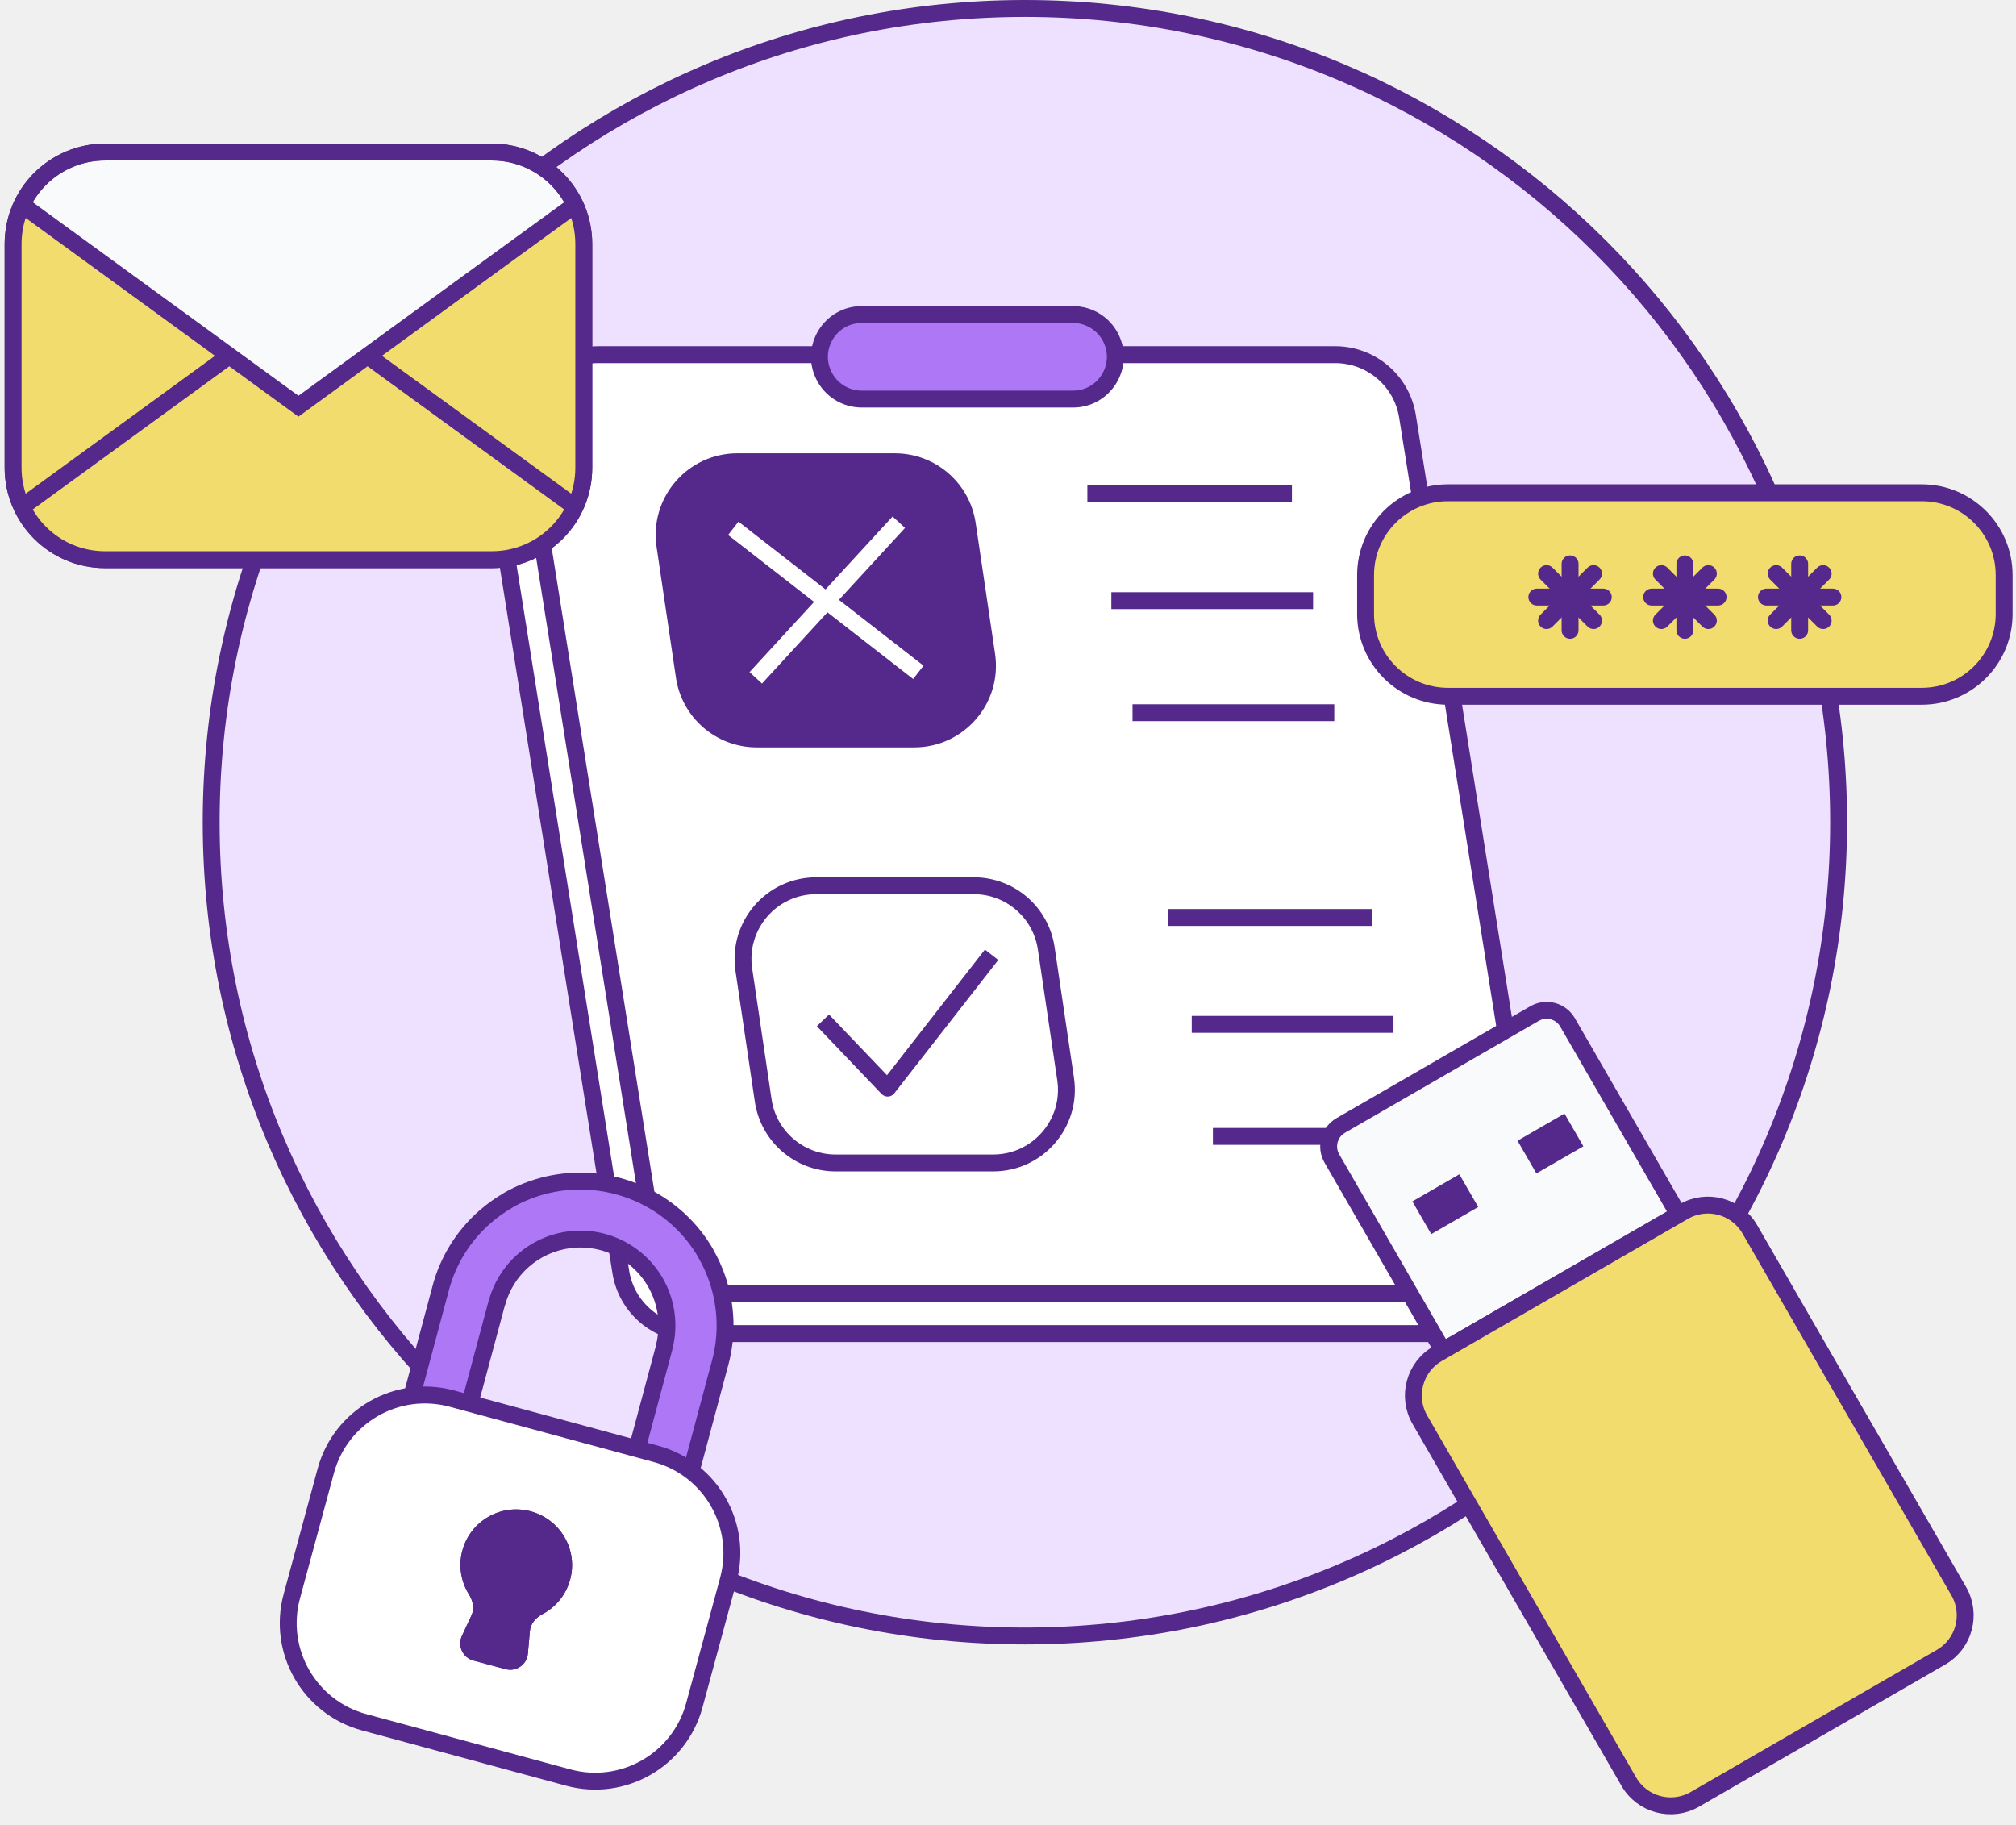
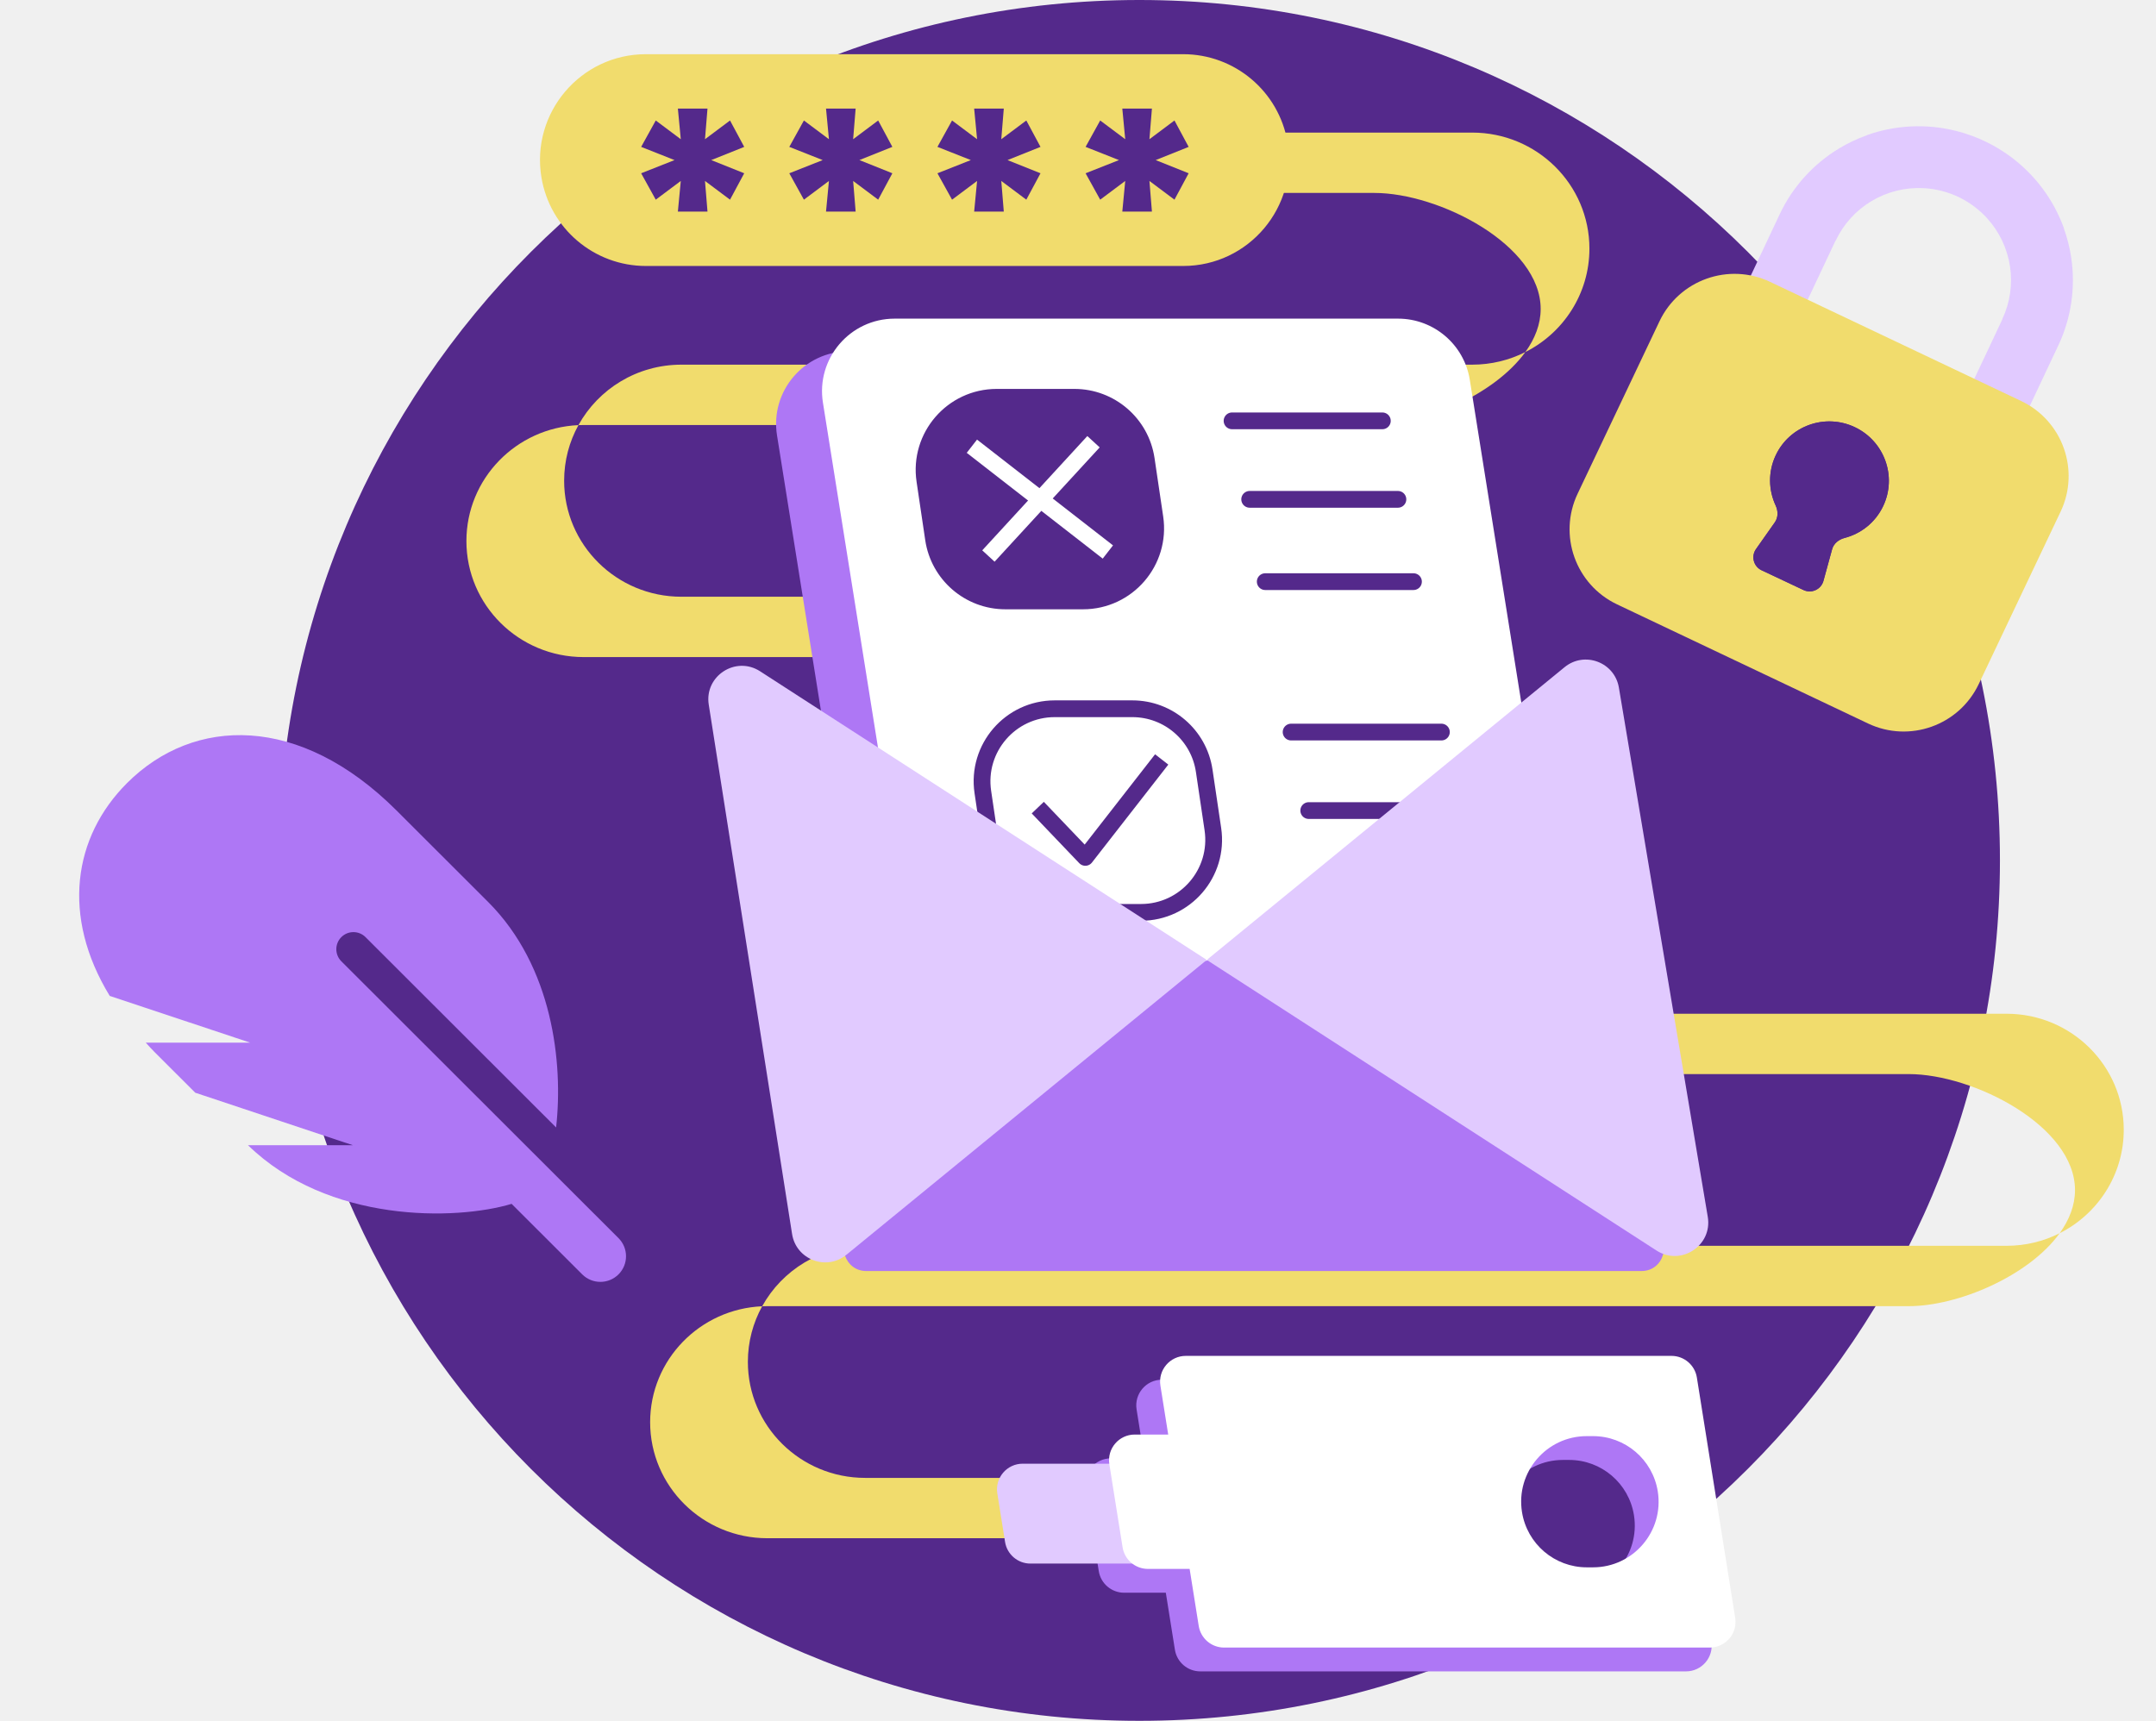
- <svg xmlns="http://www.w3.org/2000/svg" width="358" height="324" viewBox="0 0 358 324" fill="none">
-   <circle cx="182" cy="146" r="144.5" fill="#EEE1FF" stroke="#54298B" stroke-width="3" />
-   <path d="M87.779 85.078C86.519 77.181 92.62 70.03 100.616 70.03H231.51C237.899 70.03 243.341 74.672 244.347 80.982L266.808 221.751C268.068 229.648 261.967 236.799 253.971 236.799H123.077C116.688 236.799 111.246 232.157 110.24 225.848L87.779 85.078Z" fill="white" stroke="#54298B" stroke-width="3" />
-   <path d="M93.374 78.022C92.114 70.126 98.215 62.974 106.212 62.974H237.104C243.493 62.974 248.935 67.617 249.942 73.926L272.403 214.694C273.663 222.591 267.562 229.742 259.565 229.742H128.673C122.284 229.742 116.842 225.1 115.835 218.791L93.374 78.022Z" fill="white" stroke="#54298B" stroke-width="3" />
-   <path d="M197.354 106.657H233.18" stroke="#54298B" stroke-width="3" />
-   <path d="M211.628 181.892H247.454" stroke="#54298B" stroke-width="3" />
-   <path d="M201.116 126.554H236.942" stroke="#54298B" stroke-width="3" />
-   <path d="M215.389 201.789H251.215" stroke="#54298B" stroke-width="3" />
-   <path d="M193.095 87.682H229.418" stroke="#54298B" stroke-width="3" />
-   <path d="M207.368 162.916H243.692" stroke="#54298B" stroke-width="3" />
-   <path d="M132.088 172.187C130.923 164.334 137.008 157.28 144.947 157.28H172.929C179.372 157.28 184.843 162 185.788 168.374L189.231 191.598C190.395 199.451 184.31 206.504 176.371 206.504H148.39C141.946 206.504 136.475 201.785 135.53 195.411L132.088 172.187Z" fill="white" stroke="#54298B" stroke-width="3" />
-   <path d="M146.139 181.183L157.632 193.213L176.088 169.536" stroke="#54298B" stroke-width="3" stroke-linejoin="round" />
-   <path d="M118.076 96.895C116.912 89.042 122.997 81.989 130.936 81.989H158.917C165.361 81.989 170.832 86.709 171.777 93.082L175.22 116.307C176.384 124.16 170.299 131.213 162.36 131.213H134.379C127.935 131.213 122.464 126.493 121.519 120.119L118.076 96.895Z" fill="#54298B" stroke="#54298B" stroke-width="3" />
-   <path d="M163.079 119.388L130.215 93.814" stroke="white" stroke-width="3" stroke-linejoin="round" />
-   <path d="M134.21 120.36L159.61 92.729" stroke="white" stroke-width="3" stroke-linejoin="round" />
-   <path d="M146.279 66.638C143.859 61.653 147.49 55.854 153.031 55.854H190.547C193.421 55.854 196.043 57.496 197.298 60.081C199.719 65.066 196.088 70.865 190.547 70.865H153.031C150.157 70.865 147.535 69.224 146.279 66.638Z" fill="#AE77F5" stroke="#54298B" stroke-width="3" />
-   <path d="M236.516 205.711C235.33 203.658 236.034 201.033 238.087 199.847L272.501 179.978C274.555 178.793 277.18 179.496 278.365 181.549L298.073 215.684L256.223 239.846L236.516 205.711Z" fill="#F9FAFB" stroke="#54298B" stroke-width="3" />
-   <path d="M252.139 252.1C249.769 247.993 251.176 242.742 255.282 240.371L298.999 215.132C303.105 212.761 308.356 214.168 310.727 218.274L347.831 282.54C350.202 286.646 348.795 291.897 344.688 294.268L300.972 319.508C296.865 321.879 291.614 320.472 289.243 316.366L252.139 252.1Z" fill="#F1DC6D" stroke="#54298B" stroke-width="3" />
-   <rect x="250.807" y="213.333" width="9.631" height="6.707" transform="rotate(-30 250.807 213.333)" fill="#54298B" />
-   <rect x="269.48" y="202.553" width="9.631" height="6.707" transform="rotate(-30 269.48 202.553)" fill="#54298B" />
-   <rect x="242.5" y="87.5" width="113.395" height="36.136" rx="14.619" fill="#F1DC6D" stroke="#54298B" stroke-width="3" />
-   <path d="M278.811 100.124L278.811 111.924" stroke="#54298B" stroke-width="3" stroke-linecap="round" />
-   <path d="M284.71 106.021L272.91 106.021" stroke="#54298B" stroke-width="3" stroke-linecap="round" />
-   <path d="M282.981 101.853L274.637 110.196" stroke="#54298B" stroke-width="3" stroke-linecap="round" />
-   <path d="M282.981 110.198L274.637 101.854" stroke="#54298B" stroke-width="3" stroke-linecap="round" />
-   <path d="M299.198 100.124L299.198 111.924" stroke="#54298B" stroke-width="3" stroke-linecap="round" />
-   <path d="M305.097 106.021L293.297 106.021" stroke="#54298B" stroke-width="3" stroke-linecap="round" />
-   <path d="M303.369 101.853L295.025 110.196" stroke="#54298B" stroke-width="3" stroke-linecap="round" />
-   <path d="M303.369 110.198L295.025 101.854" stroke="#54298B" stroke-width="3" stroke-linecap="round" />
-   <path d="M319.583 100.124L319.583 111.924" stroke="#54298B" stroke-width="3" stroke-linecap="round" />
-   <path d="M325.484 106.021L313.684 106.021" stroke="#54298B" stroke-width="3" stroke-linecap="round" />
-   <path d="M323.756 101.853L315.412 110.196" stroke="#54298B" stroke-width="3" stroke-linecap="round" />
-   <path d="M323.756 110.198L315.412 101.854" stroke="#54298B" stroke-width="3" stroke-linecap="round" />
-   <rect x="103.668" y="27" width="72.38" height="101.342" rx="16.32" transform="rotate(90 103.668 27)" fill="#F9FAFB" stroke="#54298B" stroke-width="3" />
-   <path d="M104 36.357L104 84.12C104 93.133 96.693 100.44 87.68 100.44L18.32 100.44C9.307 100.44 2 93.133 2 84.12L2 36.357L53 72.521L104 36.357Z" fill="#F1DC6D" />
-   <path d="M3.882 36.357L40.721 63.185M102.119 36.357L65.281 63.185M65.281 63.185L53.001 72.128L40.721 63.185M65.281 63.185L102.119 90.013M40.721 63.185L3.882 90.014" stroke="#54298B" stroke-width="3" />
-   <rect x="103.668" y="27" width="72.38" height="101.342" rx="16.32" transform="rotate(90 103.668 27)" stroke="#54298B" stroke-width="3" />
-   <path fill-rule="evenodd" clip-rule="evenodd" d="M127.881 241.994C127.881 241.995 127.882 241.994 127.882 241.993C129.196 237.105 129.026 231.936 127.392 227.139C126.847 225.538 126.147 224.003 125.307 222.553C125.304 222.548 125.306 222.542 125.31 222.539C125.315 222.536 125.317 222.53 125.314 222.525C122.765 218.144 118.972 214.61 114.414 212.372C113.16 211.756 111.864 211.246 110.539 210.844C108.664 210.271 106.719 209.912 104.742 209.779C99.676 209.439 94.624 210.602 90.227 213.122C90.222 213.125 90.22 213.131 90.223 213.137C90.226 213.142 90.224 213.149 90.219 213.152C88.766 213.987 87.392 214.967 86.119 216.081C82.306 219.418 79.573 223.81 78.267 228.7C78.267 228.701 78.268 228.702 78.268 228.702C78.269 228.702 78.27 228.703 78.27 228.704L70.764 256.715C70.028 259.462 71.658 262.286 74.406 263.022C77.153 263.758 79.977 262.128 80.713 259.38L88.218 231.371C88.22 231.364 88.226 231.361 88.232 231.362C88.239 231.364 88.245 231.36 88.246 231.354C89.029 228.433 90.662 225.81 92.941 223.816C95.222 221.819 98.048 220.543 101.06 220.148C103.244 219.862 105.454 220.048 107.544 220.682C109.297 221.218 110.95 222.065 112.419 223.191C114.831 225.039 116.639 227.557 117.617 230.427C118.593 233.293 118.696 236.382 117.913 239.302C117.911 239.308 117.915 239.315 117.921 239.316C117.927 239.318 117.931 239.324 117.929 239.331L110.424 267.34C109.688 270.087 111.319 272.911 114.066 273.647C116.813 274.384 119.637 272.753 120.373 270.006L127.879 241.995C127.879 241.995 127.88 241.994 127.881 241.994Z" fill="#AE77F5" />
-   <path d="M127.392 227.139L125.972 227.622L127.392 227.139ZM114.414 212.372L115.075 211.025L114.414 212.372ZM110.539 210.844L110.102 212.278L110.103 212.279L110.539 210.844ZM104.742 209.779L104.843 208.283L104.742 209.779ZM86.119 216.081L87.107 217.209L86.119 216.081ZM92.941 223.816L91.953 222.687L91.953 222.687L92.941 223.816ZM101.06 220.148L100.865 218.661L101.06 220.148ZM107.544 220.682L107.982 219.248L107.98 219.247L107.544 220.682ZM112.419 223.191L113.332 222L112.419 223.191ZM117.617 230.427L119.037 229.943L119.037 229.943L117.617 230.427ZM117.929 239.331L116.48 238.942L117.929 239.331ZM117.913 239.302L119.362 239.691L117.913 239.302ZM88.246 231.354L86.797 230.966L88.246 231.354ZM78.27 228.704L76.821 228.316L78.27 228.704ZM78.267 228.7L79.716 229.087L78.267 228.7ZM78.268 228.702L77.881 230.151L78.268 228.702ZM90.219 213.152L90.966 214.452L90.219 213.152ZM88.218 231.371L89.667 231.759L88.218 231.371ZM88.232 231.362L88.619 229.913L88.232 231.362ZM125.314 222.525L126.611 221.771L125.314 222.525ZM90.227 213.122L89.481 211.82L90.227 213.122ZM127.879 241.995L129.328 242.384L127.879 241.995ZM125.307 222.553L126.605 221.801L125.307 222.553ZM125.31 222.539L124.562 221.239L125.31 222.539ZM120.373 270.006L118.924 269.618L120.373 270.006ZM127.882 241.993L126.434 241.604L127.882 241.993ZM125.972 227.622C127.51 232.138 127.67 237.004 126.434 241.604L129.331 242.383C130.722 237.207 130.541 231.734 128.812 226.655L125.972 227.622ZM124.009 223.305C124.8 224.67 125.459 226.115 125.972 227.622L128.812 226.655C128.235 224.961 127.494 223.336 126.605 221.801L124.009 223.305ZM126.611 221.771C123.913 217.133 119.899 213.394 115.075 211.025L113.753 213.718C118.046 215.827 121.618 219.154 124.018 223.279L126.611 221.771ZM115.075 211.025C113.749 210.374 112.377 209.834 110.975 209.408L110.103 212.279C111.351 212.658 112.572 213.138 113.753 213.718L115.075 211.025ZM104.642 211.276C106.504 211.401 108.335 211.739 110.102 212.278L110.977 209.409C108.992 208.803 106.935 208.423 104.843 208.283L104.642 211.276ZM90.972 214.423C95.113 212.051 99.87 210.955 104.642 211.276L104.843 208.283C99.482 207.922 94.136 209.153 89.481 211.82L90.972 214.423ZM89.471 211.851C87.933 212.736 86.479 213.773 85.132 214.952L87.107 217.209C88.305 216.161 89.599 215.239 90.966 214.452L89.471 211.851ZM85.132 214.952C81.094 218.485 78.201 223.135 76.818 228.313L79.716 229.087C80.946 224.485 83.517 220.351 87.107 217.209L85.132 214.952ZM76.821 228.316L69.315 256.326L72.213 257.103L79.719 229.092L76.821 228.316ZM82.162 259.769L89.667 231.759L86.769 230.982L79.264 258.992L82.162 259.769ZM89.695 231.742C90.401 229.109 91.873 226.744 93.928 224.945L91.953 222.687C89.451 224.877 87.657 227.758 86.797 230.966L89.695 231.742ZM93.928 224.945C95.986 223.144 98.536 221.992 101.255 221.635L100.865 218.661C97.559 219.094 94.458 220.495 91.953 222.687L93.928 224.945ZM101.255 221.635C103.226 221.377 105.221 221.545 107.108 222.118L107.98 219.247C105.686 218.551 103.261 218.347 100.865 218.661L101.255 221.635ZM113.332 222C111.719 220.764 109.906 219.836 107.982 219.248L107.106 222.117C108.688 222.6 110.18 223.365 111.507 224.381L113.332 222ZM119.037 229.943C117.964 226.792 115.978 224.028 113.332 222L111.507 224.381C113.683 226.05 115.315 228.322 116.197 230.911L119.037 229.943ZM119.362 239.691C120.222 236.482 120.109 233.091 119.037 229.943L116.197 230.911C117.077 233.496 117.17 236.281 116.464 238.914L119.362 239.691ZM111.873 267.728L119.378 239.719L116.48 238.942L108.975 266.952L111.873 267.728ZM126.43 241.607L118.924 269.618L121.822 270.394L129.328 242.384L126.43 241.607ZM108.975 266.952C108.025 270.499 110.13 274.146 113.678 275.096L114.454 272.198C112.507 271.677 111.351 269.675 111.873 267.728L108.975 266.952ZM117.532 240.765C116.738 240.552 116.268 239.736 116.48 238.942L119.378 239.719C119.594 238.913 119.117 238.085 118.311 237.868L117.532 240.765ZM116.464 238.914C116.249 239.718 116.724 240.548 117.532 240.765L118.311 237.868C119.106 238.082 119.574 238.899 119.362 239.691L116.464 238.914ZM87.845 232.812C88.653 233.027 89.48 232.546 89.695 231.742L86.797 230.966C87.01 230.175 87.824 229.701 88.619 229.913L87.845 232.812ZM77.881 230.151C77.081 229.937 76.606 229.115 76.821 228.316L79.719 229.092C79.933 228.291 79.457 227.467 78.656 227.253L77.881 230.151ZM76.818 228.313C76.604 229.113 77.079 229.937 77.881 230.151L78.656 227.253C79.456 227.467 79.93 228.289 79.716 229.087L76.818 228.313ZM88.924 213.888C88.512 213.175 88.757 212.262 89.471 211.851L90.966 214.452C91.691 214.035 91.94 213.109 91.521 212.385L88.924 213.888ZM89.667 231.759C89.455 232.552 88.639 233.024 87.845 232.812L88.619 229.913C87.813 229.698 86.985 230.177 86.769 230.982L89.667 231.759ZM126.059 223.839C126.785 223.421 127.031 222.493 126.611 221.771L124.018 223.279C123.603 222.567 123.846 221.651 124.562 221.239L126.059 223.839ZM89.481 211.82C88.755 212.236 88.505 213.163 88.924 213.888L91.521 212.385C91.935 213.1 91.688 214.013 90.972 214.423L89.481 211.82ZM74.017 264.471C77.565 265.421 81.212 263.316 82.162 259.769L79.264 258.992C78.743 260.939 76.741 262.095 74.794 261.573L74.017 264.471ZM129.328 242.384C129.113 243.183 128.291 243.658 127.491 243.443L128.27 240.546C127.469 240.33 126.645 240.806 126.43 241.607L129.328 242.384ZM126.605 221.801C127.018 222.514 126.774 223.427 126.059 223.839L124.562 221.239C123.837 221.656 123.59 222.582 124.009 223.305L126.605 221.801ZM69.315 256.326C68.365 259.874 70.47 263.52 74.017 264.471L74.794 261.573C72.847 261.051 71.691 259.05 72.213 257.103L69.315 256.326ZM113.678 275.096C117.225 276.047 120.872 273.942 121.822 270.394L118.924 269.618C118.403 271.565 116.401 272.72 114.454 272.198L113.678 275.096ZM126.434 241.604C126.648 240.805 127.47 240.331 128.27 240.546L127.491 243.443C128.293 243.658 129.116 243.183 129.331 242.383L126.434 241.604Z" fill="#54298B" />
-   <path d="M51.824 283.44C49.189 293.164 54.936 303.183 64.661 305.818L100.919 315.641C110.643 318.275 120.663 312.528 123.297 302.803L129.328 280.544C131.963 270.819 126.216 260.801 116.491 258.166L80.233 248.343C70.509 245.708 60.489 251.456 57.855 261.18L51.824 283.44Z" fill="white" stroke="#54298B" stroke-width="3" />
-   <mask id="path-40-inside-1_1207_9587" fill="white">
-     <path fill-rule="evenodd" clip-rule="evenodd" d="M83.727 286.832C84.282 285.638 83.991 284.248 83.289 283.133C81.876 280.889 81.367 278.09 82.106 275.332C83.517 270.066 88.947 266.946 94.234 268.362C99.521 269.779 102.663 275.196 101.252 280.462C100.513 283.22 98.673 285.389 96.327 286.626C95.162 287.241 94.215 288.299 94.098 289.611L93.741 293.631C93.568 295.578 91.681 296.897 89.794 296.391L84.065 294.856C82.178 294.35 81.204 292.265 82.027 290.493L83.727 286.832Z" />
+ <svg xmlns="http://www.w3.org/2000/svg" width="357" height="285" viewBox="0 0 357 285" fill="none">
+   <circle cx="188.659" cy="142.5" r="142.5" fill="#54298B" />
+   <path fill-rule="evenodd" clip-rule="evenodd" d="M340.814 57.236C340.814 57.236 340.815 57.236 340.815 57.236C342.962 52.691 343.707 47.61 342.957 42.635C342.706 40.975 342.294 39.351 341.728 37.786C341.726 37.781 341.729 37.775 341.735 37.773C341.74 37.771 341.743 37.765 341.741 37.76C340.023 33.029 336.941 28.908 332.882 25.917C331.64 25.001 330.323 24.204 328.95 23.531C327.341 22.741 325.645 22.118 323.889 21.678C318.999 20.451 313.858 20.697 309.116 22.383C309.111 22.385 309.108 22.391 309.11 22.396C309.112 22.402 309.109 22.408 309.103 22.41C307.537 22.97 306.022 23.685 304.582 24.549C300.267 27.137 296.822 30.946 294.684 35.493C294.683 35.494 294.683 35.495 294.684 35.495C294.685 35.496 294.685 35.497 294.685 35.498L282.41 61.543C281.206 64.097 282.301 67.144 284.855 68.348C287.41 69.552 290.457 68.457 291.661 65.903L303.935 39.858C303.938 39.853 303.945 39.85 303.95 39.853C303.956 39.856 303.963 39.853 303.966 39.848C305.245 37.132 307.304 34.857 309.882 33.31C312.463 31.762 315.449 31.013 318.462 31.159C320.553 31.26 322.591 31.788 324.454 32.7C326.171 33.544 327.724 34.707 329.024 36.136C331.054 38.367 332.377 41.147 332.826 44.123C333.274 47.096 332.83 50.132 331.549 52.847C331.547 52.853 331.549 52.86 331.555 52.863C331.561 52.866 331.563 52.873 331.561 52.878L319.287 78.921C318.083 81.475 319.178 84.522 321.732 85.726C324.286 86.93 327.333 85.835 328.537 83.281L340.812 57.237C340.812 57.236 340.813 57.236 340.814 57.236Z" fill="#E1CAFF" />
+   <path d="M261.23 81.764C257.971 88.629 260.894 96.836 267.76 100.095L309.317 119.822C316.182 123.081 324.39 120.158 327.649 113.292L341.201 84.744C344.46 77.879 341.537 69.672 334.671 66.413L293.114 46.686C286.249 43.427 278.042 46.35 274.782 53.216L261.23 81.764Z" fill="#F1DC6D" />
+   <mask id="path-4-inside-1_1267_3443" fill="white">
+     <path fill-rule="evenodd" clip-rule="evenodd" d="M293.888 86.502C294.46 85.69 294.439 84.618 294.02 83.718C292.833 81.171 292.743 78.141 294.032 75.407C296.339 70.511 302.195 68.42 307.111 70.737C312.027 73.054 314.142 78.901 311.834 83.797C310.546 86.531 308.151 88.39 305.432 89.096C304.471 89.346 303.63 90.012 303.368 90.97L301.936 96.201C301.546 97.622 299.969 98.348 298.636 97.72L291.694 94.448C290.361 93.82 289.917 92.141 290.766 90.936L293.888 86.502Z" />
  </mask>
-   <path fill-rule="evenodd" clip-rule="evenodd" d="M83.727 286.832C84.282 285.638 83.991 284.248 83.289 283.133C81.876 280.889 81.367 278.09 82.106 275.332C83.517 270.066 88.947 266.946 94.234 268.362C99.521 269.779 102.663 275.196 101.252 280.462C100.513 283.22 98.673 285.389 96.327 286.626C95.162 287.241 94.215 288.299 94.098 289.611L93.741 293.631C93.568 295.578 91.681 296.897 89.794 296.391L84.065 294.856C82.178 294.35 81.204 292.265 82.027 290.493L83.727 286.832Z" fill="#54298B" />
-   <path d="M93.741 293.631L96.729 293.897L93.741 293.631ZM89.794 296.391L90.57 293.493L89.794 296.391ZM84.065 294.856L83.289 297.754L84.065 294.856ZM82.027 290.493L79.306 289.229L82.027 290.493ZM83.289 283.133L85.828 281.535L83.289 283.133ZM83.727 286.832L86.448 288.096L83.727 286.832ZM85.003 276.108C84.49 278.024 84.841 279.966 85.828 281.535L80.75 284.731C78.912 281.811 78.243 278.155 79.208 274.555L85.003 276.108ZM93.457 271.26C89.76 270.269 85.983 272.454 85.003 276.108L79.208 274.555C81.051 267.678 88.134 263.622 95.01 265.465L93.457 271.26ZM98.355 279.686C99.334 276.031 97.155 272.251 93.457 271.26L95.01 265.465C101.887 267.307 105.993 274.361 104.15 281.239L98.355 279.686ZM94.927 283.973C96.567 283.108 97.841 281.601 98.355 279.686L104.15 281.239C103.186 284.838 100.778 287.67 97.727 289.28L94.927 283.973ZM90.753 293.366L91.11 289.345L97.087 289.877L96.729 293.897L90.753 293.366ZM84.842 291.958L90.57 293.493L89.017 299.289L83.289 297.754L84.842 291.958ZM86.448 288.096L84.748 291.757L79.306 289.229L81.007 285.568L86.448 288.096ZM96.729 293.897C96.391 297.699 92.705 300.277 89.017 299.289L90.57 293.493C90.601 293.501 90.62 293.5 90.632 293.498C90.649 293.494 90.67 293.487 90.691 293.472C90.712 293.457 90.727 293.44 90.735 293.426C90.742 293.414 90.75 293.398 90.753 293.366L96.729 293.897ZM97.727 289.28C97.464 289.419 97.281 289.581 97.179 289.711C97.131 289.772 97.108 289.817 97.097 289.841C97.088 289.864 97.087 289.874 97.087 289.877L91.11 289.345C91.346 286.688 93.203 284.883 94.927 283.973L97.727 289.28ZM83.289 297.754C79.602 296.766 77.698 292.691 79.306 289.229L84.748 291.757C84.734 291.786 84.732 291.804 84.733 291.817C84.733 291.834 84.737 291.856 84.748 291.879C84.759 291.903 84.773 291.92 84.786 291.931C84.796 291.94 84.811 291.95 84.842 291.958L83.289 297.754ZM85.828 281.535C86.867 283.185 87.572 285.677 86.448 288.096L81.007 285.568C81.008 285.566 81.012 285.557 81.015 285.533C81.018 285.506 81.021 285.456 81.01 285.379C80.986 285.215 80.909 284.983 80.75 284.731L85.828 281.535Z" fill="#54298B" mask="url(#path-40-inside-1_1207_9587)" />
+   <path fill-rule="evenodd" clip-rule="evenodd" d="M293.888 86.502C294.46 85.69 294.439 84.618 294.02 83.718C292.833 81.171 292.743 78.141 294.032 75.407C296.339 70.511 302.195 68.42 307.111 70.737C312.027 73.054 314.142 78.901 311.834 83.797C310.546 86.531 308.151 88.39 305.432 89.096C304.471 89.346 303.63 90.012 303.368 90.97L301.936 96.201C301.546 97.622 299.969 98.348 298.636 97.72L291.694 94.448C290.361 93.82 289.917 92.141 290.766 90.936L293.888 86.502Z" fill="#54298B" />
+   <path d="M305.432 89.096L306.001 91.286L305.432 89.096ZM291.694 94.448L290.729 96.495L291.694 94.448ZM290.766 90.936L292.616 92.239L290.766 90.936ZM294.02 83.718L296.071 82.762L294.02 83.718ZM293.888 86.502L295.738 87.805L293.888 86.502ZM296.079 76.372C295.089 78.47 295.155 80.796 296.071 82.762L291.969 84.673C290.511 81.545 290.397 77.811 291.985 74.442L296.079 76.372ZM306.146 72.784C302.353 70.996 297.85 72.614 296.079 76.372L291.985 74.442C294.829 68.408 302.037 65.844 308.076 68.69L306.146 72.784ZM309.787 82.833C311.558 79.075 309.94 74.572 306.146 72.784L308.076 68.69C314.115 71.536 316.725 78.728 313.881 84.762L309.787 82.833ZM304.863 86.906C306.962 86.361 308.798 84.931 309.787 82.833L313.881 84.762C312.293 88.131 309.341 90.419 306.001 91.286L304.863 86.906ZM299.753 95.603L301.186 90.372L305.551 91.568L304.118 96.798L299.753 95.603ZM292.659 92.401L299.601 95.673L297.671 99.767L290.729 96.495L292.659 92.401ZM295.738 87.805L292.616 92.239L288.915 89.633L292.038 85.199L295.738 87.805ZM304.118 96.798C303.358 99.576 300.276 100.995 297.671 99.767L299.601 95.673C299.622 95.683 299.636 95.685 299.646 95.685C299.659 95.685 299.675 95.682 299.693 95.673C299.711 95.665 299.724 95.655 299.732 95.645C299.739 95.638 299.747 95.626 299.753 95.603L304.118 96.798ZM306.001 91.286C305.83 91.331 305.703 91.405 305.628 91.471C305.559 91.531 305.551 91.566 305.551 91.568L301.186 90.372C301.714 88.442 303.33 87.304 304.863 86.906L306.001 91.286ZM290.729 96.495C288.125 95.268 287.258 91.987 288.915 89.633L292.616 92.239C292.602 92.259 292.598 92.272 292.597 92.282C292.594 92.294 292.595 92.311 292.599 92.33C292.604 92.349 292.613 92.364 292.621 92.374C292.627 92.381 292.637 92.391 292.659 92.401L290.729 96.495ZM296.071 82.762C296.74 84.198 296.891 86.168 295.738 87.805L292.038 85.199C292.039 85.198 292.061 85.169 292.064 85.078C292.067 84.978 292.043 84.833 291.969 84.673L296.071 82.762Z" fill="#54298B" mask="url(#path-4-inside-1_1267_3443)" />
+   <path d="M21.045 129.682C32.108 118.633 49.638 118.226 65.662 134.233C79.565 148.12 76.447 145.007 80.828 149.382C91.52 160.063 93.277 176.057 92.083 186.729L60.525 155.204C59.418 154.099 57.624 154.099 56.519 155.204C55.414 156.31 55.414 158.101 56.519 159.207L102.416 205.056C104.075 206.714 104.075 209.402 102.416 211.059C100.758 212.716 98.066 212.716 96.407 211.059L84.717 199.381C75.467 202.16 54.319 202.595 41.064 189.665H58.429L32.331 180.974C23.489 172.144 25.896 174.575 24.14 172.687H41.433L18.17 164.94C10.133 151.772 12.102 138.617 21.045 129.682Z" fill="#AE77F5" />
+   <path d="M127.07 254.759H182.568C183.496 254.759 184.405 254.501 185.194 254.013C189.478 251.368 187.603 244.764 182.568 244.764H143.252C132.529 244.764 123.835 236.16 123.835 225.546C123.835 222.212 124.693 219.076 126.203 216.342C126.49 216.33 126.78 216.323 127.07 216.323H242.516H316.062C324.237 216.323 335.946 211.323 341.049 204.243C347.347 201.066 351.66 194.587 351.66 187.11C351.66 176.497 342.967 167.893 332.244 167.893H185.416C184.489 167.893 183.579 168.151 182.79 168.638C178.506 171.284 180.381 177.888 185.416 177.888H316.062C326.785 177.888 343.588 186.492 343.588 197.106C343.588 199.628 342.639 202.037 341.049 204.243C338.406 205.576 335.413 206.328 332.244 206.328H143.252C135.897 206.328 129.498 210.375 126.203 216.342C115.882 216.791 107.653 225.215 107.653 235.541C107.653 246.155 116.347 254.759 127.07 254.759Z" fill="#F1DC6D" />
+   <path d="M96.647 108.825H162.413C163.341 108.825 164.25 108.567 165.039 108.08C169.323 105.434 167.448 98.83 162.413 98.83H112.829C102.105 98.83 93.412 90.226 93.412 79.612C93.412 76.278 94.27 73.142 95.78 70.409C96.067 70.396 96.356 70.39 96.647 70.39H154.039H227.585C235.76 70.39 247.469 65.389 252.572 58.31C258.87 55.133 263.183 48.653 263.183 41.177C263.183 30.563 254.49 21.959 243.767 21.959H106.699C105.772 21.959 104.862 22.217 104.073 22.705C99.79 25.351 101.665 31.954 106.699 31.954H227.585C238.308 31.954 255.111 40.558 255.111 51.172C255.111 53.694 254.162 56.103 252.572 58.31C249.929 59.643 246.936 60.395 243.767 60.395H112.829C105.474 60.395 99.075 64.442 95.78 70.409C85.459 70.858 77.23 79.282 77.23 89.608C77.23 100.221 85.923 108.825 96.647 108.825Z" fill="#F1DC6D" />
+   <path d="M213.197 23.553C215.031 34.266 206.779 44.051 195.91 44.051L106.956 44.051C98.374 44.051 91.052 37.84 89.652 29.373C87.887 18.689 96.128 8.974 106.956 8.974L195.91 8.974C204.454 8.974 211.755 15.131 213.197 23.553Z" fill="#F1DC6D" />
+   <path d="M112.245 35.045L112.728 29.968L108.583 33.07L106.165 28.698L111.692 26.512L106.165 24.326L108.583 19.954L112.728 23.057L112.245 17.98L117.15 17.98L116.735 23.057L120.881 19.954L123.23 24.326L117.772 26.512L123.23 28.698L120.881 33.07L116.735 29.968L117.15 35.045L112.245 35.045Z" fill="#54298B" />
+   <path d="M136.776 35.045L137.259 29.968L133.114 33.07L130.696 28.698L136.223 26.512L130.696 24.326L133.114 19.954L137.259 23.057L136.776 17.98L141.681 17.98L141.267 23.057L145.412 19.954L147.761 24.326L142.303 26.512L147.761 28.698L145.412 33.07L141.267 29.968L141.681 35.045L136.776 35.045Z" fill="#54298B" />
+   <path d="M161.306 35.045L161.79 29.968L157.645 33.07L155.226 28.698L160.754 26.512L155.226 24.326L157.645 19.954L161.79 23.057L161.306 17.98L166.212 17.98L165.797 23.057L169.942 19.954L172.291 24.326L166.833 26.512L172.291 28.698L169.942 33.07L165.797 29.968L166.212 35.045L161.306 35.045Z" fill="#54298B" />
+   <path d="M185.837 35.045L186.321 29.968L182.175 33.07L179.757 28.698L185.284 26.512L179.757 24.326L182.175 19.954L186.321 23.057L185.837 17.98L190.742 17.98L190.328 23.057L194.473 19.954L196.822 24.326L191.364 26.512L196.822 28.698L194.473 33.07L190.328 29.968L190.742 35.045L185.837 35.045Z" fill="#54298B" />
+   <path d="M128.661 72.101C127.495 64.794 133.14 58.178 140.538 58.178H223.894C229.805 58.178 234.84 62.473 235.771 68.31L250.163 158.511C251.329 165.817 245.684 172.433 238.286 172.433H154.931C149.02 172.433 143.985 168.138 143.053 162.301L128.661 72.101Z" fill="#AE77F5" />
+   <path d="M136.266 66.694C135.1 59.388 140.745 52.772 148.143 52.772H231.498C237.409 52.772 242.444 57.067 243.375 62.904L257.767 153.104C258.933 160.41 253.289 167.026 245.89 167.026H162.535C156.624 167.026 151.59 162.731 150.658 156.894L136.266 66.694Z" fill="white" />
+   <path d="M162.743 131.173C161.666 123.907 167.296 117.382 174.641 117.382H187.501C193.462 117.382 198.524 121.748 199.398 127.645L200.832 137.314C201.909 144.58 196.279 151.106 188.934 151.106H176.074C170.113 151.106 165.051 146.739 164.177 140.842L162.743 131.173Z" fill="white" stroke="#54298B" stroke-width="2.776" />
+   <path d="M171.839 133.757L179.713 142L192.358 125.778" stroke="#54298B" stroke-width="2.776" stroke-linejoin="round" />
+   <path d="M153.143 79.59C152.066 72.324 157.696 65.799 165.041 65.799H177.901C183.862 65.799 188.924 70.165 189.799 76.062L191.232 85.731C192.309 92.997 186.679 99.522 179.334 99.522H166.474C160.513 99.522 155.451 95.156 154.577 89.259L153.143 79.59Z" fill="#54298B" stroke="#54298B" stroke-width="2.776" />
+   <path d="M183.445 91.421L160.929 73.901" stroke="white" stroke-width="2.776" stroke-linejoin="round" />
+   <path d="M163.666 92.087L181.068 73.157" stroke="white" stroke-width="2.776" stroke-linejoin="round" />
+   <path d="M206.927 82.699H231.472" stroke="#54298B" stroke-width="2.776" stroke-linecap="round" stroke-linejoin="round" />
+   <path d="M216.707 134.244H241.251" stroke="#54298B" stroke-width="2.776" stroke-linecap="round" stroke-linejoin="round" />
+   <path d="M209.505 96.331H234.049" stroke="#54298B" stroke-width="2.776" stroke-linecap="round" stroke-linejoin="round" />
+   <path d="M219.283 147.875H243.827" stroke="#54298B" stroke-width="2.776" stroke-linecap="round" stroke-linejoin="round" />
+   <path d="M204.009 69.699H228.895" stroke="#54298B" stroke-width="2.776" stroke-linecap="round" stroke-linejoin="round" />
+   <path d="M213.788 121.243H238.673" stroke="#54298B" stroke-width="2.776" stroke-linecap="round" stroke-linejoin="round" />
+   <path d="M198.072 159.823L141.176 203.879C138.387 206.039 139.914 210.506 143.442 210.506H271.808C275.538 210.506 276.926 205.612 273.75 203.655L202.279 159.599C200.967 158.79 199.291 158.879 198.072 159.823Z" fill="#AE77F5" />
+   <path d="M125.855 111.175L199.824 158.981L259.071 110.496C262.37 107.796 267.355 109.669 268.061 113.873L282.78 201.528C283.579 206.287 278.344 209.729 274.292 207.11L199.824 158.981L140.156 207.81C136.837 210.526 131.823 208.613 131.156 204.377L117.358 116.7C116.612 111.96 121.825 108.57 125.855 111.175Z" fill="#E1CAFF" />
+   <path fill-rule="evenodd" clip-rule="evenodd" d="M283.377 271.886C283.789 274.471 281.792 276.811 279.175 276.811L198.748 276.811C196.657 276.811 194.876 275.291 194.546 273.226L193.041 263.784L186.14 263.784C184.048 263.784 182.267 262.264 181.938 260.199L179.747 246.455C179.335 243.87 181.331 241.53 183.948 241.53L189.493 241.53L188.201 233.427C187.789 230.843 189.786 228.503 192.402 228.503L272.83 228.503C274.921 228.503 276.702 230.022 277.031 232.087L283.377 271.886ZM259.829 263.522C266.512 263.522 271.611 257.545 270.558 250.945C269.717 245.672 265.169 241.792 259.829 241.792L258.804 241.792C252.12 241.792 247.021 247.769 248.075 254.369C248.916 259.642 253.464 263.522 258.804 263.522L259.829 263.522Z" fill="#AE77F5" />
+   <path d="M196.703 254.033C197.115 256.617 195.119 258.957 192.502 258.957L170.624 258.957C168.533 258.957 166.751 257.438 166.422 255.373L165.141 247.338C164.729 244.753 166.726 242.413 169.343 242.413L191.221 242.413C193.312 242.413 195.093 243.933 195.422 245.998L196.703 254.033Z" fill="#E1CAFF" />
+   <path fill-rule="evenodd" clip-rule="evenodd" d="M287.32 267.943C287.732 270.527 285.736 272.867 283.119 272.867L202.692 272.867C200.601 272.867 198.819 271.348 198.49 269.283L196.985 259.84L190.083 259.84C187.992 259.84 186.211 258.321 185.882 256.256L183.691 242.511C183.279 239.927 185.275 237.587 187.892 237.587L193.437 237.587L192.145 229.484C191.733 226.9 193.729 224.559 196.346 224.559L276.774 224.559C278.865 224.559 280.646 226.079 280.975 228.144L287.32 267.943ZM263.773 259.579C270.456 259.579 275.555 253.601 274.502 247.001C273.661 241.728 269.112 237.848 263.773 237.848L262.748 237.848C256.064 237.848 250.965 243.825 252.018 250.425C252.86 255.698 257.408 259.579 262.748 259.579L263.773 259.579Z" fill="white" />
</svg>
